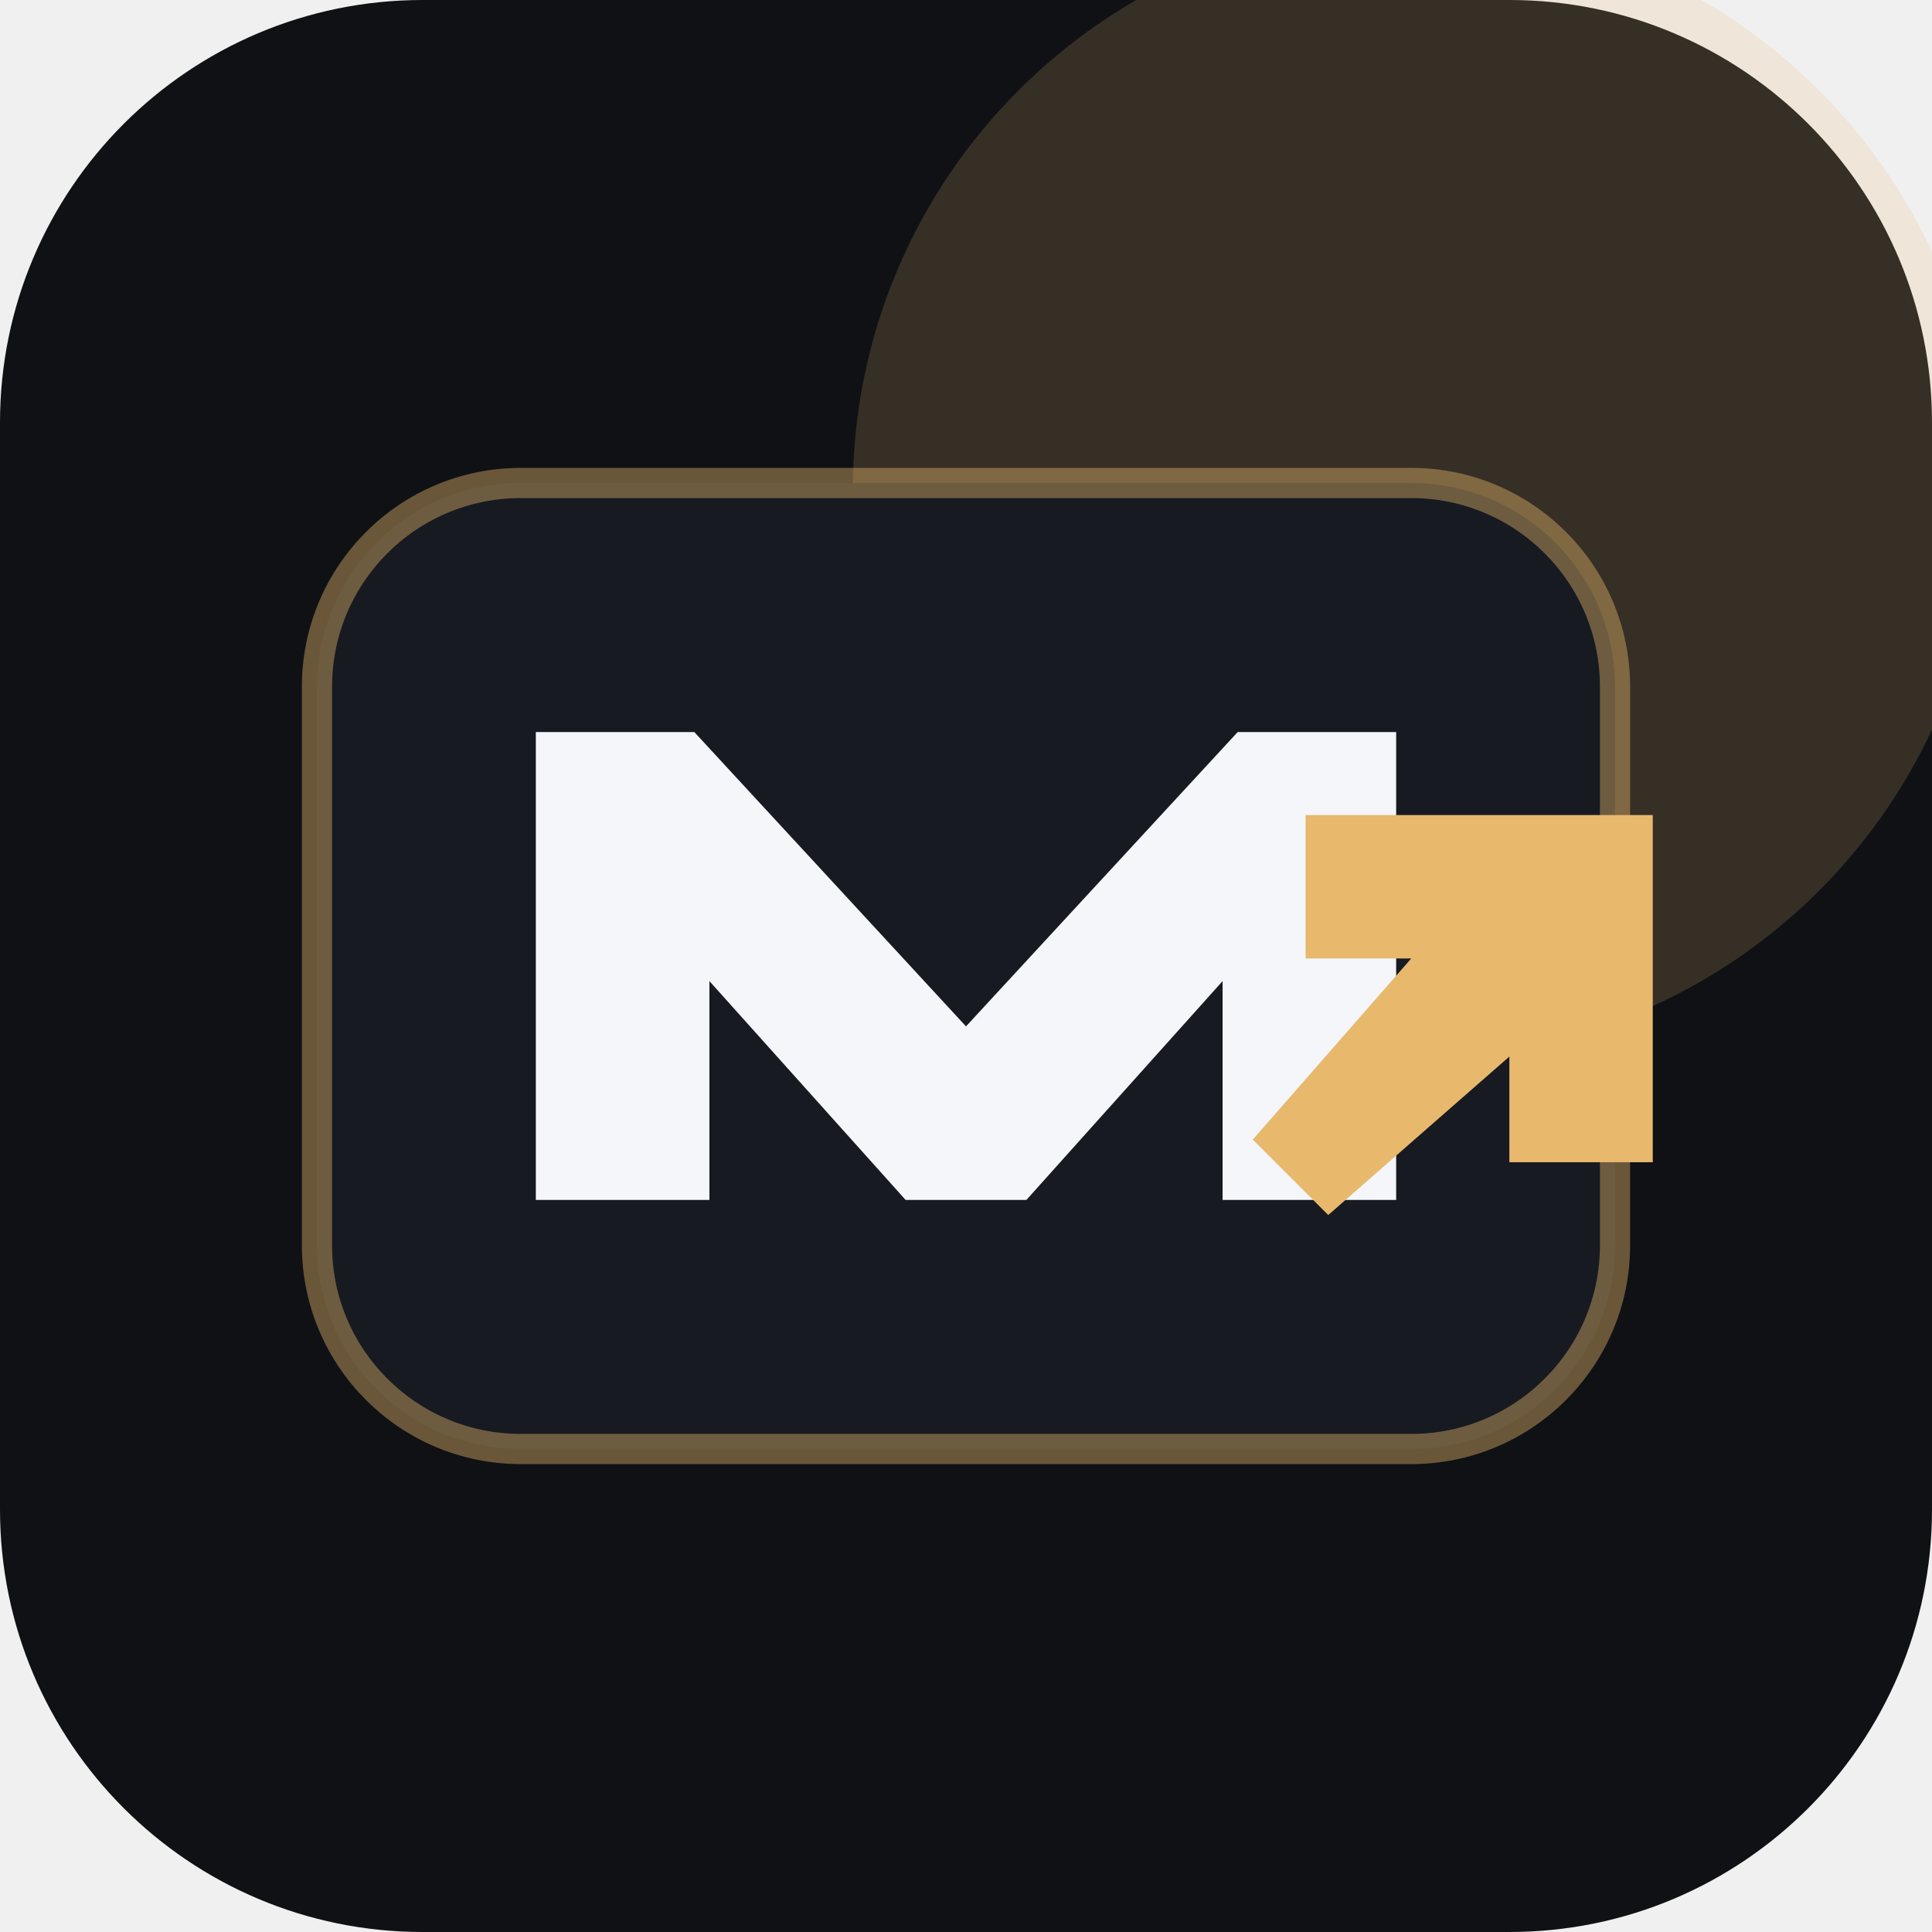
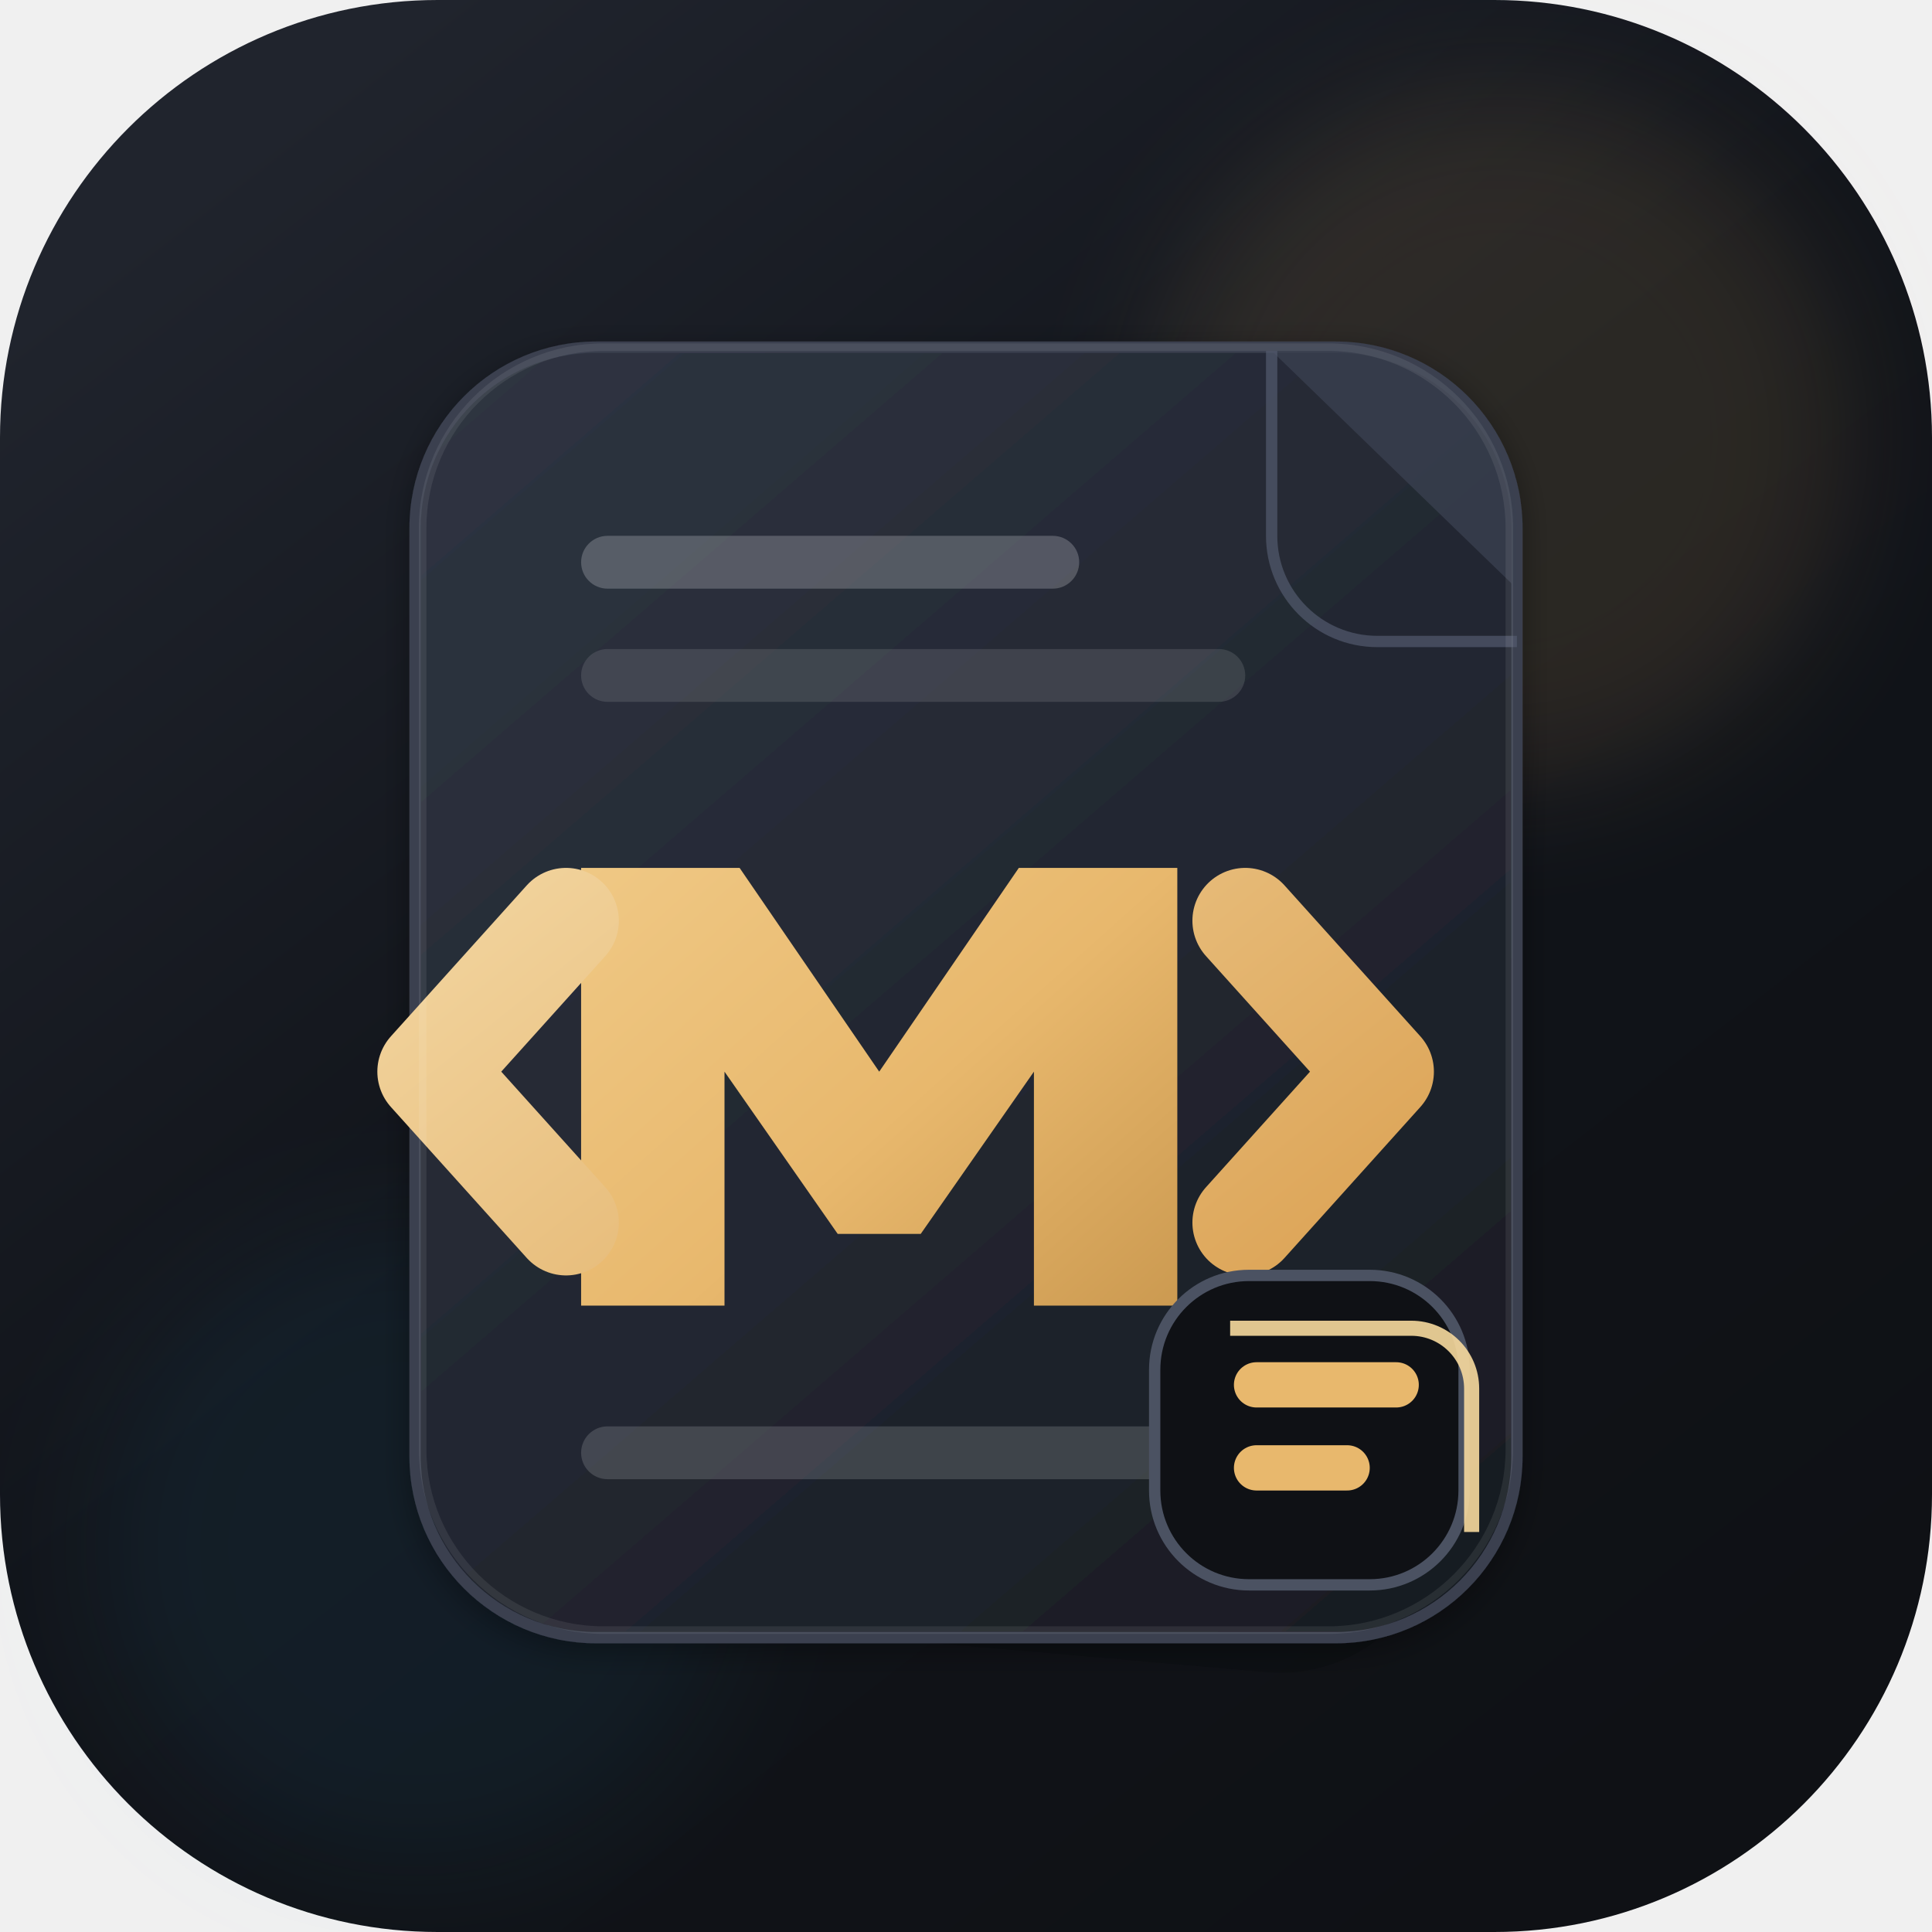
<svg xmlns="http://www.w3.org/2000/svg" viewBox="0 0 512 512" role="img" aria-label="Markdown Copy Lab icon">
-   <rect width="512" height="512" rx="112" fill="#0F1115" />
-   <circle cx="376" cy="130" r="150" fill="#E8B86D" opacity="0.18" />
-   <rect x="84" y="128" width="344" height="256" rx="54" fill="#171A21" stroke="#E8B86D" stroke-opacity="0.42" stroke-width="8" />
-   <path d="M142 318V194h42l72 78 72-78h42v124h-46v-58l-52 58h-32l-52-58v58h-46Z" fill="#F4F6FA" />
-   <path d="M332 302l42-48h-28v-38h92v92h-38v-28l-48 42-20-20Z" fill="#E8B86D" />
+   <defs>
+     <linearGradient id="bg" x1="72" y1="32" x2="430" y2="492" gradientUnits="userSpaceOnUse">
+       <stop offset="0" stop-color="#20242d" />
+       <stop offset="0.46" stop-color="#11141a" />
+       <stop offset="1" stop-color="#0f1115" />
+     </linearGradient>
+     <linearGradient id="card" x1="116" y1="86" x2="414" y2="432" gradientUnits="userSpaceOnUse">
+       <stop offset="0" stop-color="#2f3542" />
+       <stop offset="1" stop-color="#171a21" />
+     </linearGradient>
+     <linearGradient id="gold" x1="128" y1="108" x2="400" y2="412" gradientUnits="userSpaceOnUse">
+       <stop offset="0" stop-color="#f7d99d" />
+       <stop offset="0.52" stop-color="#e8b86d" />
+       <stop offset="1" stop-color="#a9752e" />
+     </linearGradient>
+     <linearGradient id="gold2" x1="92" y1="80" x2="342" y2="390" gradientUnits="userSpaceOnUse">
+       <stop offset="0" stop-color="#fff1c9" />
+       <stop offset="1" stop-color="#d99d4c" />
+     </linearGradient>
+     <filter id="shadow" x="-20%" y="-20%" width="140%" height="140%">
+       <feDropShadow dx="0" dy="22" stdDeviation="24" flood-color="#000000" flood-opacity="0.38" />
+       <feDropShadow dx="0" dy="2" stdDeviation="4" flood-color="#000000" flood-opacity="0.35" />
+     </filter>
+     <filter id="soft" x="-20%" y="-20%" width="140%" height="140%">
+       <feGaussianBlur stdDeviation="16" />
+     </filter>
+   </defs>
+   <rect width="512" height="512" rx="116" fill="url(#bg)" />
+   <circle cx="398" cy="116" r="92" fill="#e8b86d" opacity="0.12" filter="url(#soft)" />
+   <circle cx="110" cy="410" r="86" fill="#38bdf8" opacity="0.06" filter="url(#soft)" />
+   <rect x="130" y="114" width="262" height="322" rx="42" fill="#0b0d11" opacity="0.58" transform="rotate(5 261 275)" />
+   <rect x="110" y="92" width="292" height="342" rx="48" fill="url(#card)" stroke="#3a4050" stroke-width="3" filter="url(#shadow)" />
+   <path d="M336 92h18c26.51 0 48 21.49 48 48v16l-66-64Z" fill="#3a4050" opacity="0.78" />
+   <path d="M337 93v49c0 15.46 12.54 28 28 28h37" fill="none" stroke="#525a6d" stroke-width="3" opacity="0.70" />
+   <path d="M154 230h42l37 54 37-54h42v116h-38v-62l-30 43h-22l-30-43v62h-38V230Z" fill="url(#gold)" />
+   <path d="M330 244l36 40-36 40" fill="none" stroke="url(#gold2)" stroke-width="28" stroke-linecap="round" stroke-linejoin="round" />
+   <path d="M150 244l-36 40 36 40" fill="none" stroke="url(#gold2)" stroke-width="28" stroke-linecap="round" stroke-linejoin="round" />
+   <rect x="154" y="142" width="132" height="14" rx="7" fill="#f4f6fa" opacity="0.22" />
+   <rect x="154" y="172" width="176" height="14" rx="7" fill="#f4f6fa" opacity="0.12" />
+   <rect x="154" y="378" width="204" height="14" rx="7" fill="#f4f6fa" opacity="0.16" />
+   <rect x="306" y="338" width="82" height="82" rx="25" fill="#0f1115" stroke="#4b5262" stroke-width="3" />
+   <path d="M333 367h37M333 389h24" stroke="#e8b86d" stroke-width="12" stroke-linecap="round" />
+   <path d="M326 352h48c8.84 0 16 7.16 16 16v38" fill="none" stroke="#f7d99d" stroke-width="4" opacity="0.9" />
+   <rect x="112" y="92" width="288" height="340" rx="48" fill="none" stroke="#ffffff" stroke-opacity="0.08" stroke-width="2" />
</svg>
